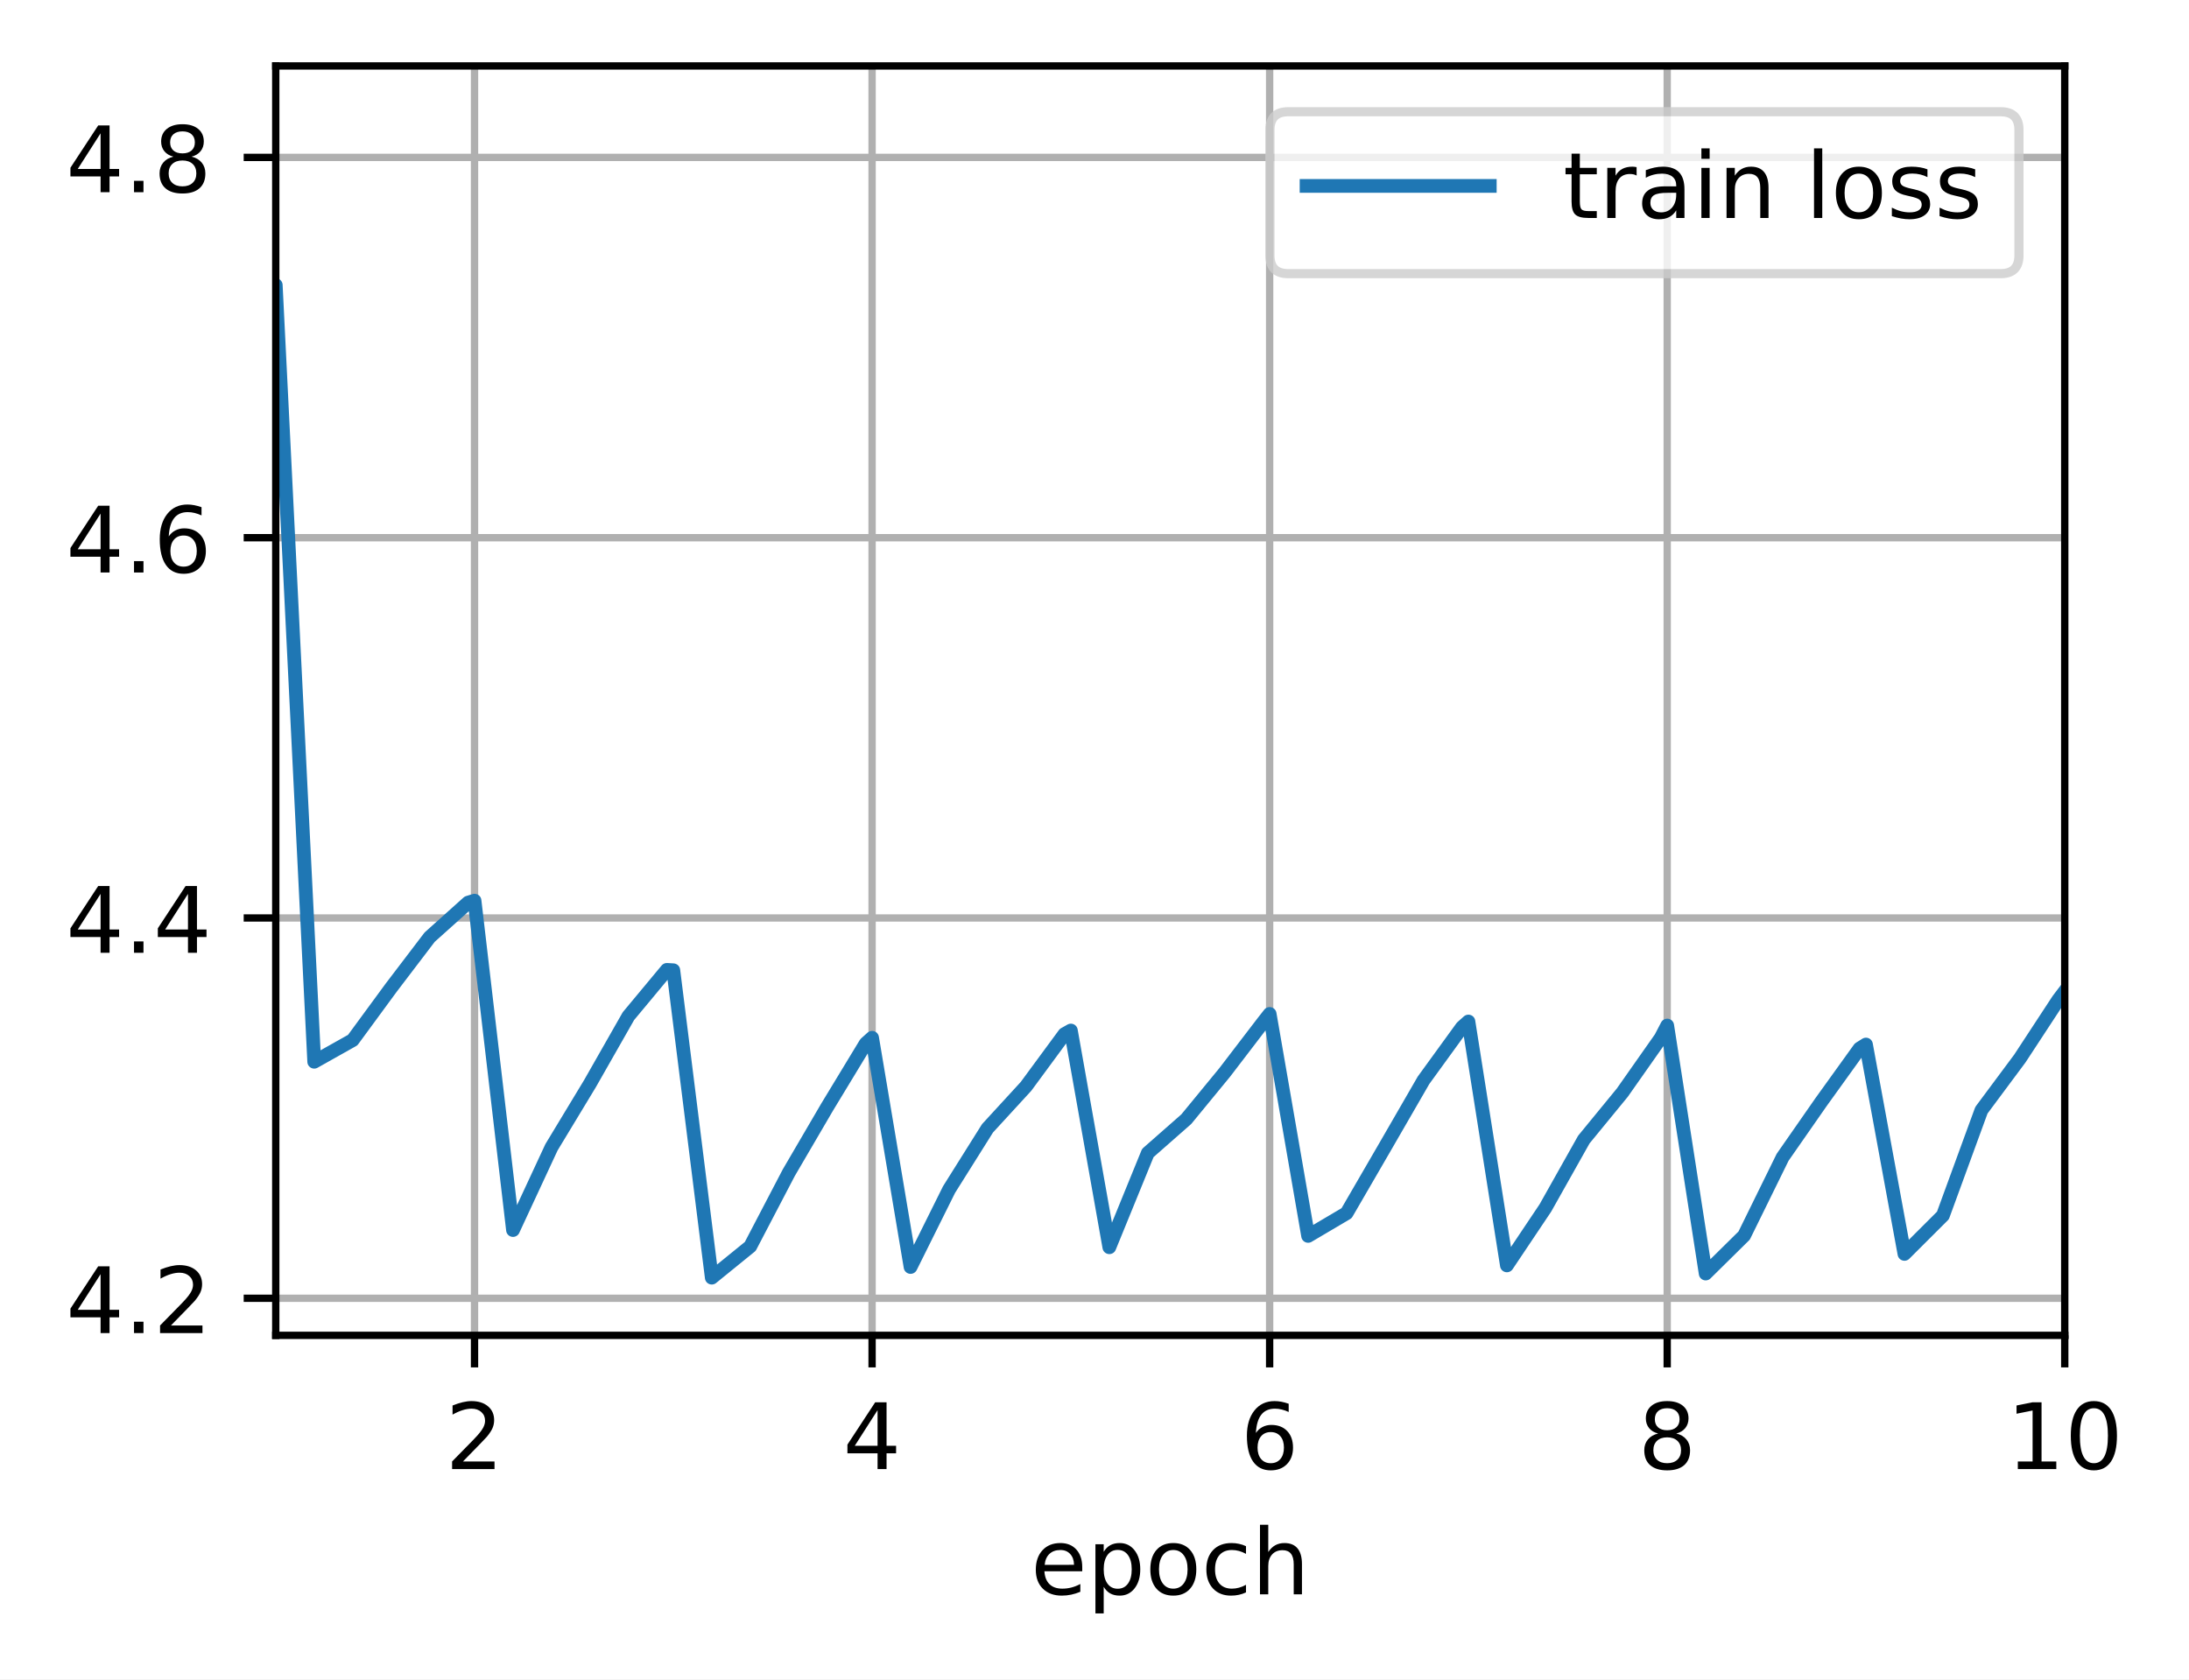
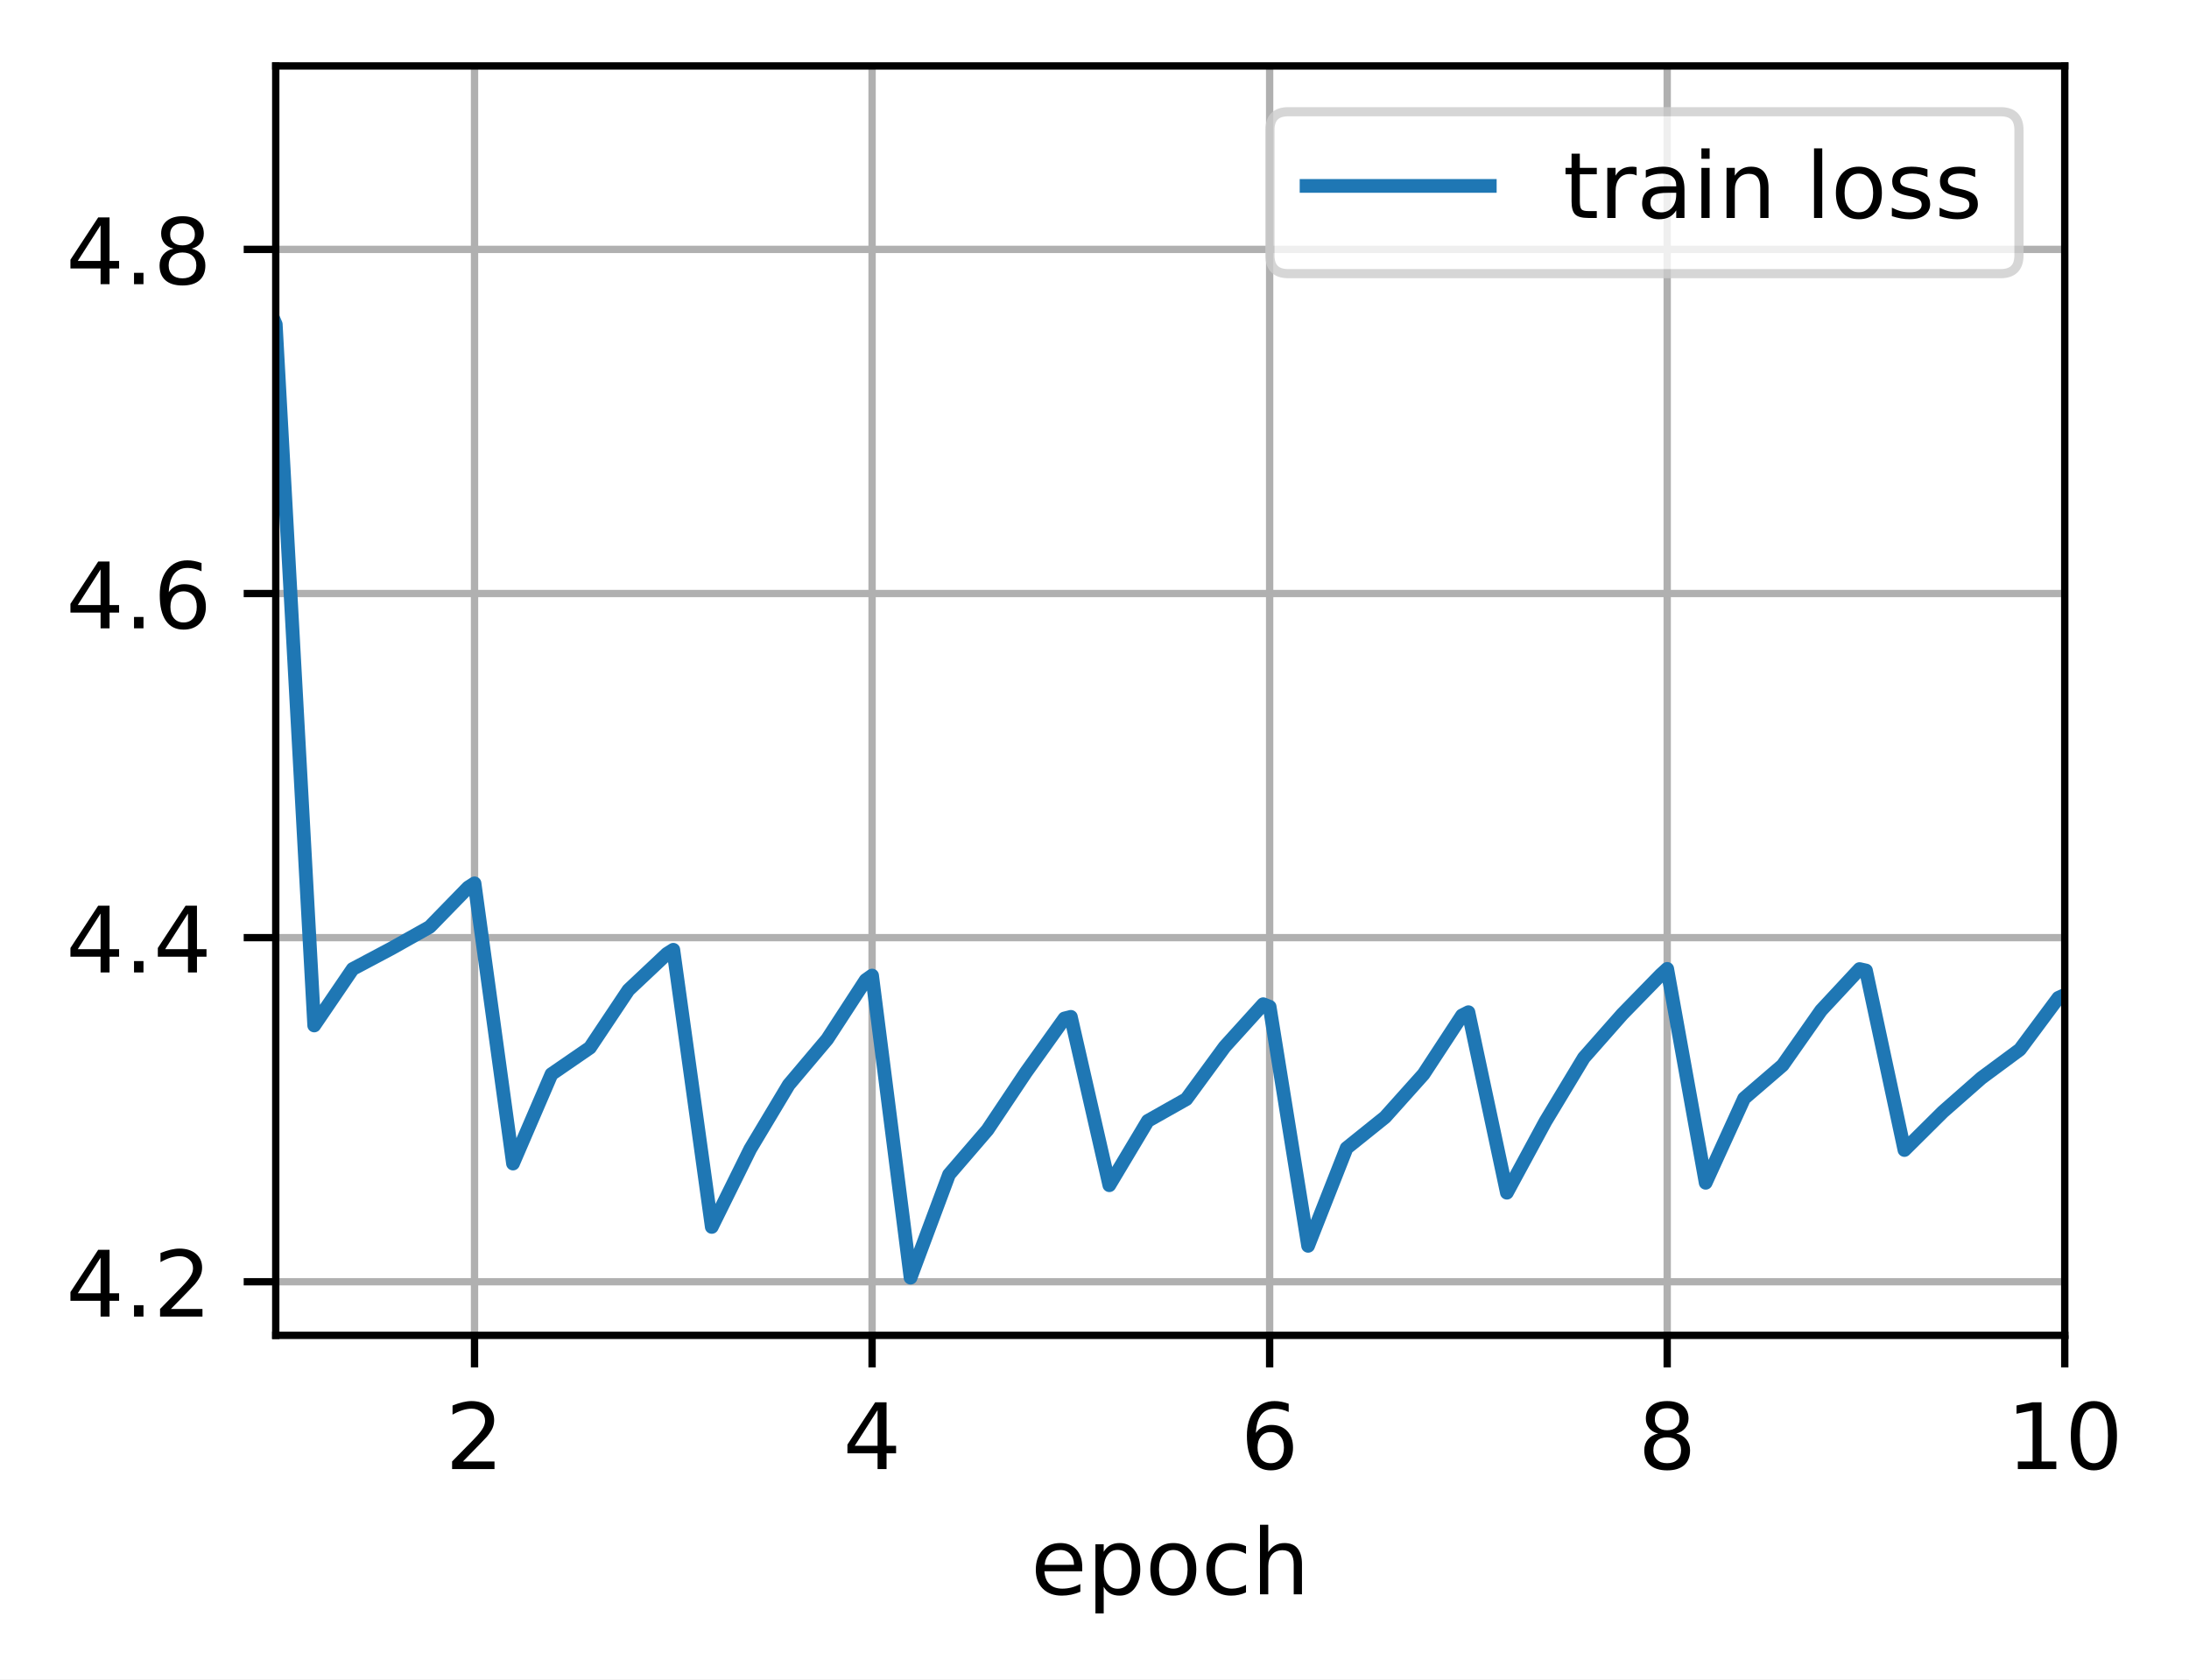
<svg xmlns="http://www.w3.org/2000/svg" xmlns:xlink="http://www.w3.org/1999/xlink" width="238.966pt" height="183.356pt" viewBox="0 0 238.966 183.356" version="1.1">
  <defs>
    <style type="text/css">*{stroke-linejoin: round; stroke-linecap: butt}</style>
  </defs>
  <g id="figure_1">
    <g id="patch_1">
      <path d="M 0 183.356  L 238.966 183.356  L 238.966 0  L 0 0  z " style="fill: #ffffff" />
    </g>
    <g id="axes_1">
      <g id="patch_2">
        <path d="M 30.103 145.8  L 225.403 145.8  L 225.403 7.2  L 30.103 7.2  z " style="fill: #ffffff" />
      </g>
      <g id="matplotlib.axis_1">
        <g id="xtick_1">
          <g id="line2d_1">
-             <path d="M 51.803 145.8  L 51.803 7.2  " clip-path="url(#pd1548506f2)" style="fill: none; stroke: #b0b0b0; stroke-width: 0.8; stroke-linecap: square" />
+             <path d="M 51.803 145.8  L 51.803 7.2  " clip-path="url(#p7afb4e579e)" style="fill: none; stroke: #b0b0b0; stroke-width: 0.8; stroke-linecap: square" />
          </g>
          <g id="line2d_2">
            <defs>
-               <path id="m3367a17f66" d="M 0 0  L 0 3.5  " style="stroke: #000000; stroke-width: 0.8" />
-             </defs>
-             <g>
-               <use xlink:href="#m3367a17f66" x="51.803" y="145.8" style="stroke: #000000; stroke-width: 0.8" />
+               <path id="m89252f0b9f" d="M 0 0  L 0 3.5  " style="stroke: #000000; stroke-width: 0.8" />
+             </defs>
+             <g>
+               <use xlink:href="#m89252f0b9f" x="51.803" y="145.8" style="stroke: #000000; stroke-width: 0.8" />
            </g>
          </g>
          <g id="text_1">
            <g transform="translate(48.62188 160.3984) scale(0.1 -0.1)">
              <defs>
                <path id="DejaVuSans-32" d="M 1228 531  L 3431 531  L 3431 0  L 469 0  L 469 531  Q 828 903 1448 1529  Q 2069 2156 2228 2338  Q 2531 2678 2651 2914  Q 2772 3150 2772 3378  Q 2772 3750 2511 3984  Q 2250 4219 1831 4219  Q 1534 4219 1204 4116  Q 875 4013 500 3803  L 500 4441  Q 881 4594 1212 4672  Q 1544 4750 1819 4750  Q 2544 4750 2975 4387  Q 3406 4025 3406 3419  Q 3406 3131 3298 2873  Q 3191 2616 2906 2266  Q 2828 2175 2409 1742  Q 1991 1309 1228 531  z " transform="scale(0.015625)" />
              </defs>
              <use xlink:href="#DejaVuSans-32" />
            </g>
          </g>
        </g>
        <g id="xtick_2">
          <g id="line2d_3">
-             <path d="M 95.203 145.8  L 95.203 7.2  " clip-path="url(#pd1548506f2)" style="fill: none; stroke: #b0b0b0; stroke-width: 0.8; stroke-linecap: square" />
+             <path d="M 95.203 145.8  L 95.203 7.2  " clip-path="url(#p7afb4e579e)" style="fill: none; stroke: #b0b0b0; stroke-width: 0.8; stroke-linecap: square" />
          </g>
          <g id="line2d_4">
            <g>
-               <use xlink:href="#m3367a17f66" x="95.203" y="145.8" style="stroke: #000000; stroke-width: 0.8" />
+               <use xlink:href="#m89252f0b9f" x="95.203" y="145.8" style="stroke: #000000; stroke-width: 0.8" />
            </g>
          </g>
          <g id="text_2">
            <g transform="translate(92.02187 160.3984) scale(0.1 -0.1)">
              <defs>
                <path id="DejaVuSans-34" d="M 2419 4116  L 825 1625  L 2419 1625  L 2419 4116  z M 2253 4666  L 3047 4666  L 3047 1625  L 3713 1625  L 3713 1100  L 3047 1100  L 3047 0  L 2419 0  L 2419 1100  L 313 1100  L 313 1709  L 2253 4666  z " transform="scale(0.015625)" />
              </defs>
              <use xlink:href="#DejaVuSans-34" />
            </g>
          </g>
        </g>
        <g id="xtick_3">
          <g id="line2d_5">
-             <path d="M 138.603 145.8  L 138.603 7.2  " clip-path="url(#pd1548506f2)" style="fill: none; stroke: #b0b0b0; stroke-width: 0.8; stroke-linecap: square" />
+             <path d="M 138.603 145.8  L 138.603 7.2  " clip-path="url(#p7afb4e579e)" style="fill: none; stroke: #b0b0b0; stroke-width: 0.8; stroke-linecap: square" />
          </g>
          <g id="line2d_6">
            <g>
-               <use xlink:href="#m3367a17f66" x="138.603" y="145.8" style="stroke: #000000; stroke-width: 0.8" />
+               <use xlink:href="#m89252f0b9f" x="138.603" y="145.8" style="stroke: #000000; stroke-width: 0.8" />
            </g>
          </g>
          <g id="text_3">
            <g transform="translate(135.4219 160.3984) scale(0.1 -0.1)">
              <defs>
                <path id="DejaVuSans-36" d="M 2113 2584  Q 1688 2584 1439 2293  Q 1191 2003 1191 1497  Q 1191 994 1439 701  Q 1688 409 2113 409  Q 2538 409 2786 701  Q 3034 994 3034 1497  Q 3034 2003 2786 2293  Q 2538 2584 2113 2584  z M 3366 4563  L 3366 3988  Q 3128 4100 2886 4159  Q 2644 4219 2406 4219  Q 1781 4219 1451 3797  Q 1122 3375 1075 2522  Q 1259 2794 1537 2939  Q 1816 3084 2150 3084  Q 2853 3084 3261 2657  Q 3669 2231 3669 1497  Q 3669 778 3244 343  Q 2819 -91 2113 -91  Q 1303 -91 875 529  Q 447 1150 447 2328  Q 447 3434 972 4092  Q 1497 4750 2381 4750  Q 2619 4750 2861 4703  Q 3103 4656 3366 4563  z " transform="scale(0.015625)" />
              </defs>
              <use xlink:href="#DejaVuSans-36" />
            </g>
          </g>
        </g>
        <g id="xtick_4">
          <g id="line2d_7">
-             <path d="M 182.003 145.8  L 182.003 7.2  " clip-path="url(#pd1548506f2)" style="fill: none; stroke: #b0b0b0; stroke-width: 0.8; stroke-linecap: square" />
+             <path d="M 182.003 145.8  L 182.003 7.2  " clip-path="url(#p7afb4e579e)" style="fill: none; stroke: #b0b0b0; stroke-width: 0.8; stroke-linecap: square" />
          </g>
          <g id="line2d_8">
            <g>
-               <use xlink:href="#m3367a17f66" x="182.003" y="145.8" style="stroke: #000000; stroke-width: 0.8" />
+               <use xlink:href="#m89252f0b9f" x="182.003" y="145.8" style="stroke: #000000; stroke-width: 0.8" />
            </g>
          </g>
          <g id="text_4">
            <g transform="translate(178.8219 160.3984) scale(0.1 -0.1)">
              <defs>
                <path id="DejaVuSans-38" d="M 2034 2216  Q 1584 2216 1326 1975  Q 1069 1734 1069 1313  Q 1069 891 1326 650  Q 1584 409 2034 409  Q 2484 409 2743 651  Q 3003 894 3003 1313  Q 3003 1734 2745 1975  Q 2488 2216 2034 2216  z M 1403 2484  Q 997 2584 770 2862  Q 544 3141 544 3541  Q 544 4100 942 4425  Q 1341 4750 2034 4750  Q 2731 4750 3128 4425  Q 3525 4100 3525 3541  Q 3525 3141 3298 2862  Q 3072 2584 2669 2484  Q 3125 2378 3379 2068  Q 3634 1759 3634 1313  Q 3634 634 3220 271  Q 2806 -91 2034 -91  Q 1263 -91 848 271  Q 434 634 434 1313  Q 434 1759 690 2068  Q 947 2378 1403 2484  z M 1172 3481  Q 1172 3119 1398 2916  Q 1625 2713 2034 2713  Q 2441 2713 2670 2916  Q 2900 3119 2900 3481  Q 2900 3844 2670 4047  Q 2441 4250 2034 4250  Q 1625 4250 1398 4047  Q 1172 3844 1172 3481  z " transform="scale(0.015625)" />
              </defs>
              <use xlink:href="#DejaVuSans-38" />
            </g>
          </g>
        </g>
        <g id="xtick_5">
          <g id="line2d_9">
-             <path d="M 225.403 145.8  L 225.403 7.2  " clip-path="url(#pd1548506f2)" style="fill: none; stroke: #b0b0b0; stroke-width: 0.8; stroke-linecap: square" />
+             <path d="M 225.403 145.8  L 225.403 7.2  " clip-path="url(#p7afb4e579e)" style="fill: none; stroke: #b0b0b0; stroke-width: 0.8; stroke-linecap: square" />
          </g>
          <g id="line2d_10">
            <g>
-               <use xlink:href="#m3367a17f66" x="225.403" y="145.8" style="stroke: #000000; stroke-width: 0.8" />
+               <use xlink:href="#m89252f0b9f" x="225.403" y="145.8" style="stroke: #000000; stroke-width: 0.8" />
            </g>
          </g>
          <g id="text_5">
            <g transform="translate(219.0406 160.3984) scale(0.1 -0.1)">
              <defs>
                <path id="DejaVuSans-31" d="M 794 531  L 1825 531  L 1825 4091  L 703 3866  L 703 4441  L 1819 4666  L 2450 4666  L 2450 531  L 3481 531  L 3481 0  L 794 0  L 794 531  z " transform="scale(0.015625)" />
                <path id="DejaVuSans-30" d="M 2034 4250  Q 1547 4250 1301 3770  Q 1056 3291 1056 2328  Q 1056 1369 1301 889  Q 1547 409 2034 409  Q 2525 409 2770 889  Q 3016 1369 3016 2328  Q 3016 3291 2770 3770  Q 2525 4250 2034 4250  z M 2034 4750  Q 2819 4750 3233 4129  Q 3647 3509 3647 2328  Q 3647 1150 3233 529  Q 2819 -91 2034 -91  Q 1250 -91 836 529  Q 422 1150 422 2328  Q 422 3509 836 4129  Q 1250 4750 2034 4750  z " transform="scale(0.015625)" />
              </defs>
              <use xlink:href="#DejaVuSans-31" />
              <use xlink:href="#DejaVuSans-30" x="63.623" />
            </g>
          </g>
        </g>
        <g id="text_6">
          <g transform="translate(112.525 174.0766) scale(0.1 -0.1)">
            <defs>
              <path id="DejaVuSans-65" d="M 3597 1894  L 3597 1613  L 953 1613  Q 991 1019 1311 708  Q 1631 397 2203 397  Q 2534 397 2845 478  Q 3156 559 3463 722  L 3463 178  Q 3153 47 2828 -22  Q 2503 -91 2169 -91  Q 1331 -91 842 396  Q 353 884 353 1716  Q 353 2575 817 3079  Q 1281 3584 2069 3584  Q 2775 3584 3186 3129  Q 3597 2675 3597 1894  z M 3022 2063  Q 3016 2534 2758 2815  Q 2500 3097 2075 3097  Q 1594 3097 1305 2825  Q 1016 2553 972 2059  L 3022 2063  z " transform="scale(0.015625)" />
              <path id="DejaVuSans-70" d="M 1159 525  L 1159 -1331  L 581 -1331  L 581 3500  L 1159 3500  L 1159 2969  Q 1341 3281 1617 3432  Q 1894 3584 2278 3584  Q 2916 3584 3314 3078  Q 3713 2572 3713 1747  Q 3713 922 3314 415  Q 2916 -91 2278 -91  Q 1894 -91 1617 61  Q 1341 213 1159 525  z M 3116 1747  Q 3116 2381 2855 2742  Q 2594 3103 2138 3103  Q 1681 3103 1420 2742  Q 1159 2381 1159 1747  Q 1159 1113 1420 752  Q 1681 391 2138 391  Q 2594 391 2855 752  Q 3116 1113 3116 1747  z " transform="scale(0.015625)" />
              <path id="DejaVuSans-6f" d="M 1959 3097  Q 1497 3097 1228 2736  Q 959 2375 959 1747  Q 959 1119 1226 758  Q 1494 397 1959 397  Q 2419 397 2687 759  Q 2956 1122 2956 1747  Q 2956 2369 2687 2733  Q 2419 3097 1959 3097  z M 1959 3584  Q 2709 3584 3137 3096  Q 3566 2609 3566 1747  Q 3566 888 3137 398  Q 2709 -91 1959 -91  Q 1206 -91 779 398  Q 353 888 353 1747  Q 353 2609 779 3096  Q 1206 3584 1959 3584  z " transform="scale(0.015625)" />
              <path id="DejaVuSans-63" d="M 3122 3366  L 3122 2828  Q 2878 2963 2633 3030  Q 2388 3097 2138 3097  Q 1578 3097 1268 2742  Q 959 2388 959 1747  Q 959 1106 1268 751  Q 1578 397 2138 397  Q 2388 397 2633 464  Q 2878 531 3122 666  L 3122 134  Q 2881 22 2623 -34  Q 2366 -91 2075 -91  Q 1284 -91 818 406  Q 353 903 353 1747  Q 353 2603 823 3093  Q 1294 3584 2113 3584  Q 2378 3584 2631 3529  Q 2884 3475 3122 3366  z " transform="scale(0.015625)" />
              <path id="DejaVuSans-68" d="M 3513 2113  L 3513 0  L 2938 0  L 2938 2094  Q 2938 2591 2744 2837  Q 2550 3084 2163 3084  Q 1697 3084 1428 2787  Q 1159 2491 1159 1978  L 1159 0  L 581 0  L 581 4863  L 1159 4863  L 1159 2956  Q 1366 3272 1645 3428  Q 1925 3584 2291 3584  Q 2894 3584 3203 3211  Q 3513 2838 3513 2113  z " transform="scale(0.015625)" />
            </defs>
            <use xlink:href="#DejaVuSans-65" />
            <use xlink:href="#DejaVuSans-70" x="61.523" />
            <use xlink:href="#DejaVuSans-6f" x="125" />
            <use xlink:href="#DejaVuSans-63" x="186.182" />
            <use xlink:href="#DejaVuSans-68" x="241.162" />
          </g>
        </g>
      </g>
      <g id="matplotlib.axis_2">
        <g id="ytick_1">
          <g id="line2d_11">
-             <path d="M 30.103 141.752  L 225.403 141.752  " clip-path="url(#pd1548506f2)" style="fill: none; stroke: #b0b0b0; stroke-width: 0.8; stroke-linecap: square" />
+             <path d="M 30.103 139.949  L 225.403 139.949  " clip-path="url(#p7afb4e579e)" style="fill: none; stroke: #b0b0b0; stroke-width: 0.8; stroke-linecap: square" />
          </g>
          <g id="line2d_12">
            <defs>
-               <path id="m774ee61cc9" d="M 0 0  L -3.5 0  " style="stroke: #000000; stroke-width: 0.8" />
-             </defs>
-             <g>
-               <use xlink:href="#m774ee61cc9" x="30.103" y="141.752" style="stroke: #000000; stroke-width: 0.8" />
+               <path id="m90f9a8a8a2" d="M 0 0  L -3.5 0  " style="stroke: #000000; stroke-width: 0.8" />
+             </defs>
+             <g>
+               <use xlink:href="#m90f9a8a8a2" x="30.103" y="139.949" style="stroke: #000000; stroke-width: 0.8" />
            </g>
          </g>
          <g id="text_7">
-             <g transform="translate(7.2 145.5513) scale(0.1 -0.1)">
+             <g transform="translate(7.2 143.7486) scale(0.1 -0.1)">
              <defs>
                <path id="DejaVuSans-2e" d="M 684 794  L 1344 794  L 1344 0  L 684 0  L 684 794  z " transform="scale(0.015625)" />
              </defs>
              <use xlink:href="#DejaVuSans-34" />
              <use xlink:href="#DejaVuSans-2e" x="63.623" />
              <use xlink:href="#DejaVuSans-32" x="95.41" />
            </g>
          </g>
        </g>
        <g id="ytick_2">
          <g id="line2d_13">
-             <path d="M 30.103 100.23  L 225.403 100.23  " clip-path="url(#pd1548506f2)" style="fill: none; stroke: #b0b0b0; stroke-width: 0.8; stroke-linecap: square" />
+             <path d="M 30.103 102.376  L 225.403 102.376  " clip-path="url(#p7afb4e579e)" style="fill: none; stroke: #b0b0b0; stroke-width: 0.8; stroke-linecap: square" />
          </g>
          <g id="line2d_14">
            <g>
-               <use xlink:href="#m774ee61cc9" x="30.103" y="100.23" style="stroke: #000000; stroke-width: 0.8" />
+               <use xlink:href="#m90f9a8a8a2" x="30.103" y="102.376" style="stroke: #000000; stroke-width: 0.8" />
            </g>
          </g>
          <g id="text_8">
-             <g transform="translate(7.2 104.0294) scale(0.1 -0.1)">
+             <g transform="translate(7.2 106.1756) scale(0.1 -0.1)">
              <use xlink:href="#DejaVuSans-34" />
              <use xlink:href="#DejaVuSans-2e" x="63.623" />
              <use xlink:href="#DejaVuSans-34" x="95.41" />
            </g>
          </g>
        </g>
        <g id="ytick_3">
          <g id="line2d_15">
-             <path d="M 30.103 58.708  L 225.403 58.708  " clip-path="url(#pd1548506f2)" style="fill: none; stroke: #b0b0b0; stroke-width: 0.8; stroke-linecap: square" />
+             <path d="M 30.103 64.803  L 225.403 64.803  " clip-path="url(#p7afb4e579e)" style="fill: none; stroke: #b0b0b0; stroke-width: 0.8; stroke-linecap: square" />
          </g>
          <g id="line2d_16">
            <g>
-               <use xlink:href="#m774ee61cc9" x="30.103" y="58.708" style="stroke: #000000; stroke-width: 0.8" />
+               <use xlink:href="#m90f9a8a8a2" x="30.103" y="64.803" style="stroke: #000000; stroke-width: 0.8" />
            </g>
          </g>
          <g id="text_9">
-             <g transform="translate(7.2 62.50741) scale(0.1 -0.1)">
+             <g transform="translate(7.2 68.60258) scale(0.1 -0.1)">
              <use xlink:href="#DejaVuSans-34" />
              <use xlink:href="#DejaVuSans-2e" x="63.623" />
              <use xlink:href="#DejaVuSans-36" x="95.41" />
            </g>
          </g>
        </g>
        <g id="ytick_4">
          <g id="line2d_17">
-             <path d="M 30.103 17.186  L 225.403 17.186  " clip-path="url(#pd1548506f2)" style="fill: none; stroke: #b0b0b0; stroke-width: 0.8; stroke-linecap: square" />
+             <path d="M 30.103 27.23  L 225.403 27.23  " clip-path="url(#p7afb4e579e)" style="fill: none; stroke: #b0b0b0; stroke-width: 0.8; stroke-linecap: square" />
          </g>
          <g id="line2d_18">
            <g>
-               <use xlink:href="#m774ee61cc9" x="30.103" y="17.186" style="stroke: #000000; stroke-width: 0.8" />
+               <use xlink:href="#m90f9a8a8a2" x="30.103" y="27.23" style="stroke: #000000; stroke-width: 0.8" />
            </g>
          </g>
          <g id="text_10">
-             <g transform="translate(7.2 20.98547) scale(0.1 -0.1)">
+             <g transform="translate(7.2 31.02958) scale(0.1 -0.1)">
              <use xlink:href="#DejaVuSans-34" />
              <use xlink:href="#DejaVuSans-2e" x="63.623" />
              <use xlink:href="#DejaVuSans-38" x="95.41" />
            </g>
          </g>
        </g>
      </g>
      <g id="line2d_19">
-         <path d="M 12.603 13.5  L 16.803 21.344  L 21.003 21.831  L 25.203 27.274  L 29.403 30.706  L 30.103 31.127  L 34.303 115.925  L 38.503 113.564  L 42.703 107.84  L 46.903 102.323  L 51.103 98.554  L 51.803 98.341  L 56.003 134.302  L 60.203 125.266  L 64.403 118.32  L 68.603 110.946  L 72.803 105.896  L 73.503 105.938  L 77.703 139.5  L 81.903 136.09  L 86.103 128.049  L 90.303 120.863  L 94.503 113.938  L 95.203 113.31  L 99.403 138.335  L 103.603 129.885  L 107.803 123.195  L 112.003 118.619  L 116.203 112.914  L 116.903 112.519  L 121.103 136.179  L 125.303 125.89  L 129.503 122.197  L 133.703 117.085  L 137.903 111.597  L 138.603 110.707  L 142.803 134.941  L 147.003 132.461  L 151.203 125.219  L 155.403 117.947  L 159.603 112.16  L 160.303 111.536  L 164.503 138.161  L 168.703 131.892  L 172.903 124.422  L 177.103 119.298  L 181.303 113.321  L 182.003 111.975  L 186.203 139.05  L 190.403 134.905  L 194.603 126.356  L 198.803 120.326  L 203.003 114.487  L 203.703 114.049  L 207.903 136.905  L 212.103 132.712  L 216.303 121.221  L 220.503 115.572  L 224.703 109.163  L 225.403 108.242  " clip-path="url(#pd1548506f2)" style="fill: none; stroke: #1f77b4; stroke-width: 1.5; stroke-linecap: square" />
+         <path d="M 12.603 13.5  L 16.803 16.558  L 21.003 24.089  L 25.203 29.998  L 29.403 33.789  L 30.103 35.417  L 34.303 111.966  L 38.503 105.8  L 42.703 103.569  L 46.903 101.209  L 51.103 96.898  L 51.803 96.449  L 56.003 127.041  L 60.203 117.28  L 64.403 114.391  L 68.603 108.099  L 72.803 104.145  L 73.503 103.701  L 77.703 133.961  L 81.903 125.458  L 86.103 118.443  L 90.303 113.467  L 94.503 107.012  L 95.203 106.516  L 99.403 139.5  L 103.603 128.241  L 107.803 123.363  L 112.003 117.078  L 116.203 111.2  L 116.903 111.025  L 121.103 129.407  L 125.303 122.383  L 129.503 120.012  L 133.703 114.283  L 137.903 109.644  L 138.603 109.925  L 142.803 136.026  L 147.003 125.354  L 151.203 121.98  L 155.403 117.287  L 159.603 110.872  L 160.303 110.517  L 164.503 130.225  L 168.703 122.46  L 172.903 115.491  L 177.103 110.732  L 181.303 106.427  L 182.003 105.788  L 186.203 129.141  L 190.403 119.923  L 194.603 116.308  L 198.803 110.321  L 203.003 105.807  L 203.703 105.964  L 207.903 125.564  L 212.103 121.394  L 216.303 117.701  L 220.503 114.593  L 224.703 108.949  L 225.403 108.635  " clip-path="url(#p7afb4e579e)" style="fill: none; stroke: #1f77b4; stroke-width: 1.5; stroke-linecap: square" />
      </g>
      <g id="line2d_20" />
      <g id="patch_3">
        <path d="M 30.103 145.8  L 30.103 7.2  " style="fill: none; stroke: #000000; stroke-width: 0.8; stroke-linejoin: miter; stroke-linecap: square" />
      </g>
      <g id="patch_4">
        <path d="M 225.403 145.8  L 225.403 7.2  " style="fill: none; stroke: #000000; stroke-width: 0.8; stroke-linejoin: miter; stroke-linecap: square" />
      </g>
      <g id="patch_5">
        <path d="M 30.103 145.8  L 225.403 145.8  " style="fill: none; stroke: #000000; stroke-width: 0.8; stroke-linejoin: miter; stroke-linecap: square" />
      </g>
      <g id="patch_6">
        <path d="M 30.103 7.2  L 225.403 7.2  " style="fill: none; stroke: #000000; stroke-width: 0.8; stroke-linejoin: miter; stroke-linecap: square" />
      </g>
      <g id="legend_1">
        <g id="patch_7">
          <path d="M 140.634 29.878  L 218.403 29.878  Q 220.403 29.878 220.403 27.878  L 220.403 14.2  Q 220.403 12.2 218.403 12.2  L 140.634 12.2  Q 138.634 12.2 138.634 14.2  L 138.634 27.878  Q 138.634 29.878 140.634 29.878  z " style="fill: #ffffff; opacity: 0.8; stroke: #cccccc; stroke-linejoin: miter" />
        </g>
        <g id="line2d_21">
          <path d="M 142.634 20.298  L 152.634 20.298  L 162.634 20.298  " style="fill: none; stroke: #1f77b4; stroke-width: 1.5; stroke-linecap: square" />
        </g>
        <g id="text_11">
          <g transform="translate(170.6344 23.79844) scale(0.1 -0.1)">
            <defs>
              <path id="DejaVuSans-74" d="M 1172 4494  L 1172 3500  L 2356 3500  L 2356 3053  L 1172 3053  L 1172 1153  Q 1172 725 1289 603  Q 1406 481 1766 481  L 2356 481  L 2356 0  L 1766 0  Q 1100 0 847 248  Q 594 497 594 1153  L 594 3053  L 172 3053  L 172 3500  L 594 3500  L 594 4494  L 1172 4494  z " transform="scale(0.015625)" />
              <path id="DejaVuSans-72" d="M 2631 2963  Q 2534 3019 2420 3045  Q 2306 3072 2169 3072  Q 1681 3072 1420 2755  Q 1159 2438 1159 1844  L 1159 0  L 581 0  L 581 3500  L 1159 3500  L 1159 2956  Q 1341 3275 1631 3429  Q 1922 3584 2338 3584  Q 2397 3584 2469 3576  Q 2541 3569 2628 3553  L 2631 2963  z " transform="scale(0.015625)" />
              <path id="DejaVuSans-61" d="M 2194 1759  Q 1497 1759 1228 1600  Q 959 1441 959 1056  Q 959 750 1161 570  Q 1363 391 1709 391  Q 2188 391 2477 730  Q 2766 1069 2766 1631  L 2766 1759  L 2194 1759  z M 3341 1997  L 3341 0  L 2766 0  L 2766 531  Q 2569 213 2275 61  Q 1981 -91 1556 -91  Q 1019 -91 701 211  Q 384 513 384 1019  Q 384 1609 779 1909  Q 1175 2209 1959 2209  L 2766 2209  L 2766 2266  Q 2766 2663 2505 2880  Q 2244 3097 1772 3097  Q 1472 3097 1187 3025  Q 903 2953 641 2809  L 641 3341  Q 956 3463 1253 3523  Q 1550 3584 1831 3584  Q 2591 3584 2966 3190  Q 3341 2797 3341 1997  z " transform="scale(0.015625)" />
              <path id="DejaVuSans-69" d="M 603 3500  L 1178 3500  L 1178 0  L 603 0  L 603 3500  z M 603 4863  L 1178 4863  L 1178 4134  L 603 4134  L 603 4863  z " transform="scale(0.015625)" />
              <path id="DejaVuSans-6e" d="M 3513 2113  L 3513 0  L 2938 0  L 2938 2094  Q 2938 2591 2744 2837  Q 2550 3084 2163 3084  Q 1697 3084 1428 2787  Q 1159 2491 1159 1978  L 1159 0  L 581 0  L 581 3500  L 1159 3500  L 1159 2956  Q 1366 3272 1645 3428  Q 1925 3584 2291 3584  Q 2894 3584 3203 3211  Q 3513 2838 3513 2113  z " transform="scale(0.015625)" />
              <path id="DejaVuSans-20" transform="scale(0.015625)" />
              <path id="DejaVuSans-6c" d="M 603 4863  L 1178 4863  L 1178 0  L 603 0  L 603 4863  z " transform="scale(0.015625)" />
              <path id="DejaVuSans-73" d="M 2834 3397  L 2834 2853  Q 2591 2978 2328 3040  Q 2066 3103 1784 3103  Q 1356 3103 1142 2972  Q 928 2841 928 2578  Q 928 2378 1081 2264  Q 1234 2150 1697 2047  L 1894 2003  Q 2506 1872 2764 1633  Q 3022 1394 3022 966  Q 3022 478 2636 193  Q 2250 -91 1575 -91  Q 1294 -91 989 -36  Q 684 19 347 128  L 347 722  Q 666 556 975 473  Q 1284 391 1588 391  Q 1994 391 2212 530  Q 2431 669 2431 922  Q 2431 1156 2273 1281  Q 2116 1406 1581 1522  L 1381 1569  Q 847 1681 609 1914  Q 372 2147 372 2553  Q 372 3047 722 3315  Q 1072 3584 1716 3584  Q 2034 3584 2315 3537  Q 2597 3491 2834 3397  z " transform="scale(0.015625)" />
            </defs>
            <use xlink:href="#DejaVuSans-74" />
            <use xlink:href="#DejaVuSans-72" x="39.209" />
            <use xlink:href="#DejaVuSans-61" x="80.322" />
            <use xlink:href="#DejaVuSans-69" x="141.602" />
            <use xlink:href="#DejaVuSans-6e" x="169.385" />
            <use xlink:href="#DejaVuSans-20" x="232.764" />
            <use xlink:href="#DejaVuSans-6c" x="264.551" />
            <use xlink:href="#DejaVuSans-6f" x="292.334" />
            <use xlink:href="#DejaVuSans-73" x="353.516" />
            <use xlink:href="#DejaVuSans-73" x="405.615" />
          </g>
        </g>
      </g>
    </g>
  </g>
  <defs>
-     <clipPath id="pd1548506f2">
+     <clipPath id="p7afb4e579e">
      <rect x="30.103" y="7.2" width="195.3" height="138.6" />
    </clipPath>
  </defs>
</svg>
